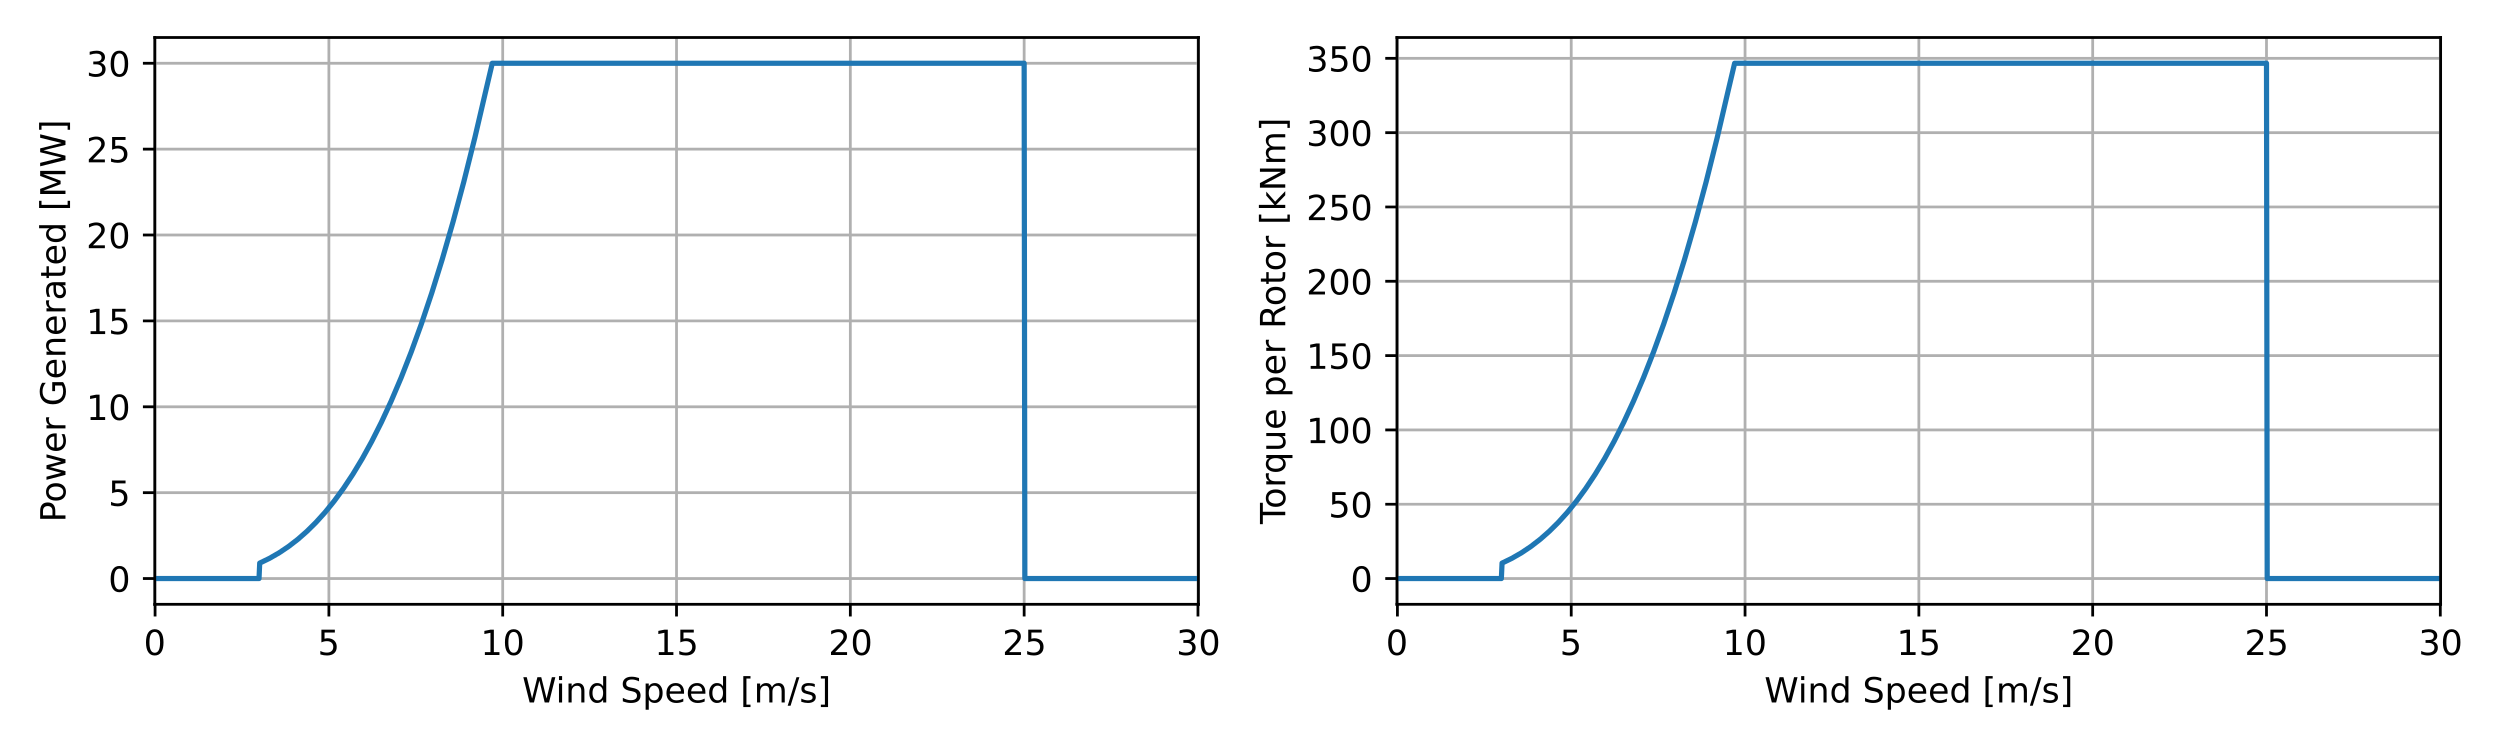
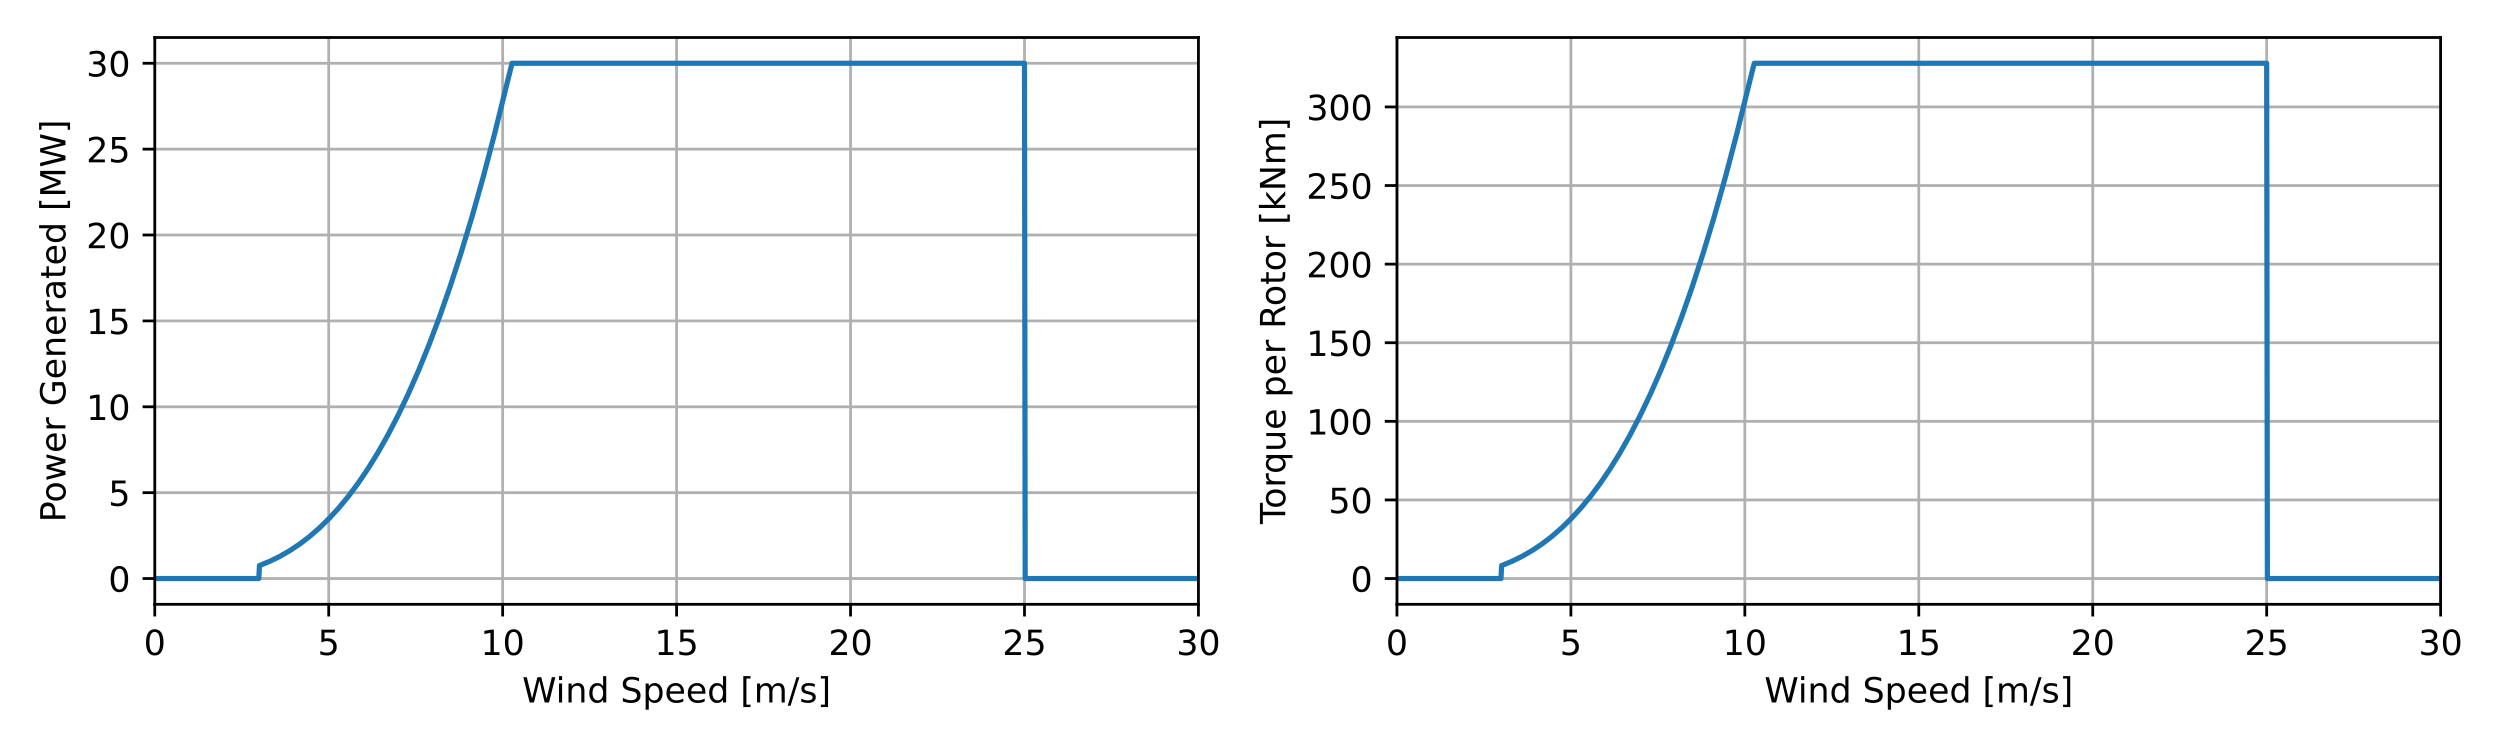
<svg xmlns="http://www.w3.org/2000/svg" xmlns:xlink="http://www.w3.org/1999/xlink" width="720pt" height="216pt" viewBox="0 0 720 216" version="1.1">
  <defs>
    <style type="text/css">*{stroke-linejoin: round; stroke-linecap: butt}</style>
  </defs>
  <g id="figure_1">
    <g id="patch_1">
      <path d="M 0 216  L 720 216  L 720 0  L 0 0  z " style="fill: #ffffff" />
    </g>
    <g id="axes_1">
      <g id="patch_2">
        <path d="M 44.57 174.04  L 345.15 174.04  L 345.15 10.8  L 44.57 10.8  z " style="fill: #ffffff" />
      </g>
      <g id="matplotlib.axis_1">
        <g id="xtick_1">
          <g id="line2d_1">
-             <path d="M 44.66 174.04  L 44.66 10.8  " clip-path="url(#p898983e332)" style="fill: none; stroke: #b0b0b0; stroke-width: 0.8; stroke-linecap: square" />
+             <path d="M 44.57 174.04  L 44.57 10.8  " clip-path="url(#p27ca2a4400)" style="fill: none; stroke: #b0b0b0; stroke-width: 0.8; stroke-linecap: square" />
          </g>
          <g id="line2d_2">
            <defs>
-               <path id="m2b13e6f182" d="M 0 0  L 0 3.5  " style="stroke: #000000; stroke-width: 0.8" />
+               <path id="ma751525161" d="M 0 0  L 0 3.5  " style="stroke: #000000; stroke-width: 0.8" />
            </defs>
            <g>
-               <use xlink:href="#m2b13e6f182" x="44.66" y="174.04" style="stroke: #000000; stroke-width: 0.8" />
+               <use xlink:href="#ma751525161" x="44.57" y="174.04" style="stroke: #000000; stroke-width: 0.8" />
            </g>
          </g>
          <g id="text_1">
            <g transform="translate(41.38875 188.6384) scale(0.1 -0.1)">
              <defs>
                <path id="DejaVuSans-30" d="M 2034 4250  Q 1547 4250 1301 3770  Q 1056 3291 1056 2328  Q 1056 1369 1301 889  Q 1547 409 2034 409  Q 2525 409 2770 889  Q 3016 1369 3016 2328  Q 3016 3291 2770 3770  Q 2525 4250 2034 4250  z M 2034 4750  Q 2819 4750 3233 4129  Q 3647 3509 3647 2328  Q 3647 1150 3233 529  Q 2819 -91 2034 -91  Q 1250 -91 836 529  Q 422 1150 422 2328  Q 422 3509 836 4129  Q 1250 4750 2034 4750  z " transform="scale(0.015625)" />
              </defs>
              <use xlink:href="#DejaVuSans-30" />
            </g>
          </g>
        </g>
        <g id="xtick_2">
          <g id="line2d_3">
-             <path d="M 94.719 174.04  L 94.719 10.8  " clip-path="url(#p898983e332)" style="fill: none; stroke: #b0b0b0; stroke-width: 0.8; stroke-linecap: square" />
+             <path d="M 94.667 174.04  L 94.667 10.8  " clip-path="url(#p27ca2a4400)" style="fill: none; stroke: #b0b0b0; stroke-width: 0.8; stroke-linecap: square" />
          </g>
          <g id="line2d_4">
            <g>
-               <use xlink:href="#m2b13e6f182" x="94.719" y="174.04" style="stroke: #000000; stroke-width: 0.8" />
+               <use xlink:href="#ma751525161" x="94.667" y="174.04" style="stroke: #000000; stroke-width: 0.8" />
            </g>
          </g>
          <g id="text_2">
            <g transform="translate(91.48542 188.6384) scale(0.1 -0.1)">
              <defs>
                <path id="DejaVuSans-35" d="M 691 4666  L 3169 4666  L 3169 4134  L 1269 4134  L 1269 2991  Q 1406 3038 1543 3061  Q 1681 3084 1819 3084  Q 2600 3084 3056 2656  Q 3513 2228 3513 1497  Q 3513 744 3044 326  Q 2575 -91 1722 -91  Q 1428 -91 1123 -41  Q 819 9 494 109  L 494 744  Q 775 591 1075 516  Q 1375 441 1709 441  Q 2250 441 2565 725  Q 2881 1009 2881 1497  Q 2881 1984 2565 2268  Q 2250 2553 1709 2553  Q 1456 2553 1204 2497  Q 953 2441 691 2322  L 691 4666  z " transform="scale(0.015625)" />
              </defs>
              <use xlink:href="#DejaVuSans-35" />
            </g>
          </g>
        </g>
        <g id="xtick_3">
          <g id="line2d_5">
-             <path d="M 144.778 174.04  L 144.778 10.8  " clip-path="url(#p898983e332)" style="fill: none; stroke: #b0b0b0; stroke-width: 0.8; stroke-linecap: square" />
+             <path d="M 144.763 174.04  L 144.763 10.8  " clip-path="url(#p27ca2a4400)" style="fill: none; stroke: #b0b0b0; stroke-width: 0.8; stroke-linecap: square" />
          </g>
          <g id="line2d_6">
            <g>
-               <use xlink:href="#m2b13e6f182" x="144.778" y="174.04" style="stroke: #000000; stroke-width: 0.8" />
+               <use xlink:href="#ma751525161" x="144.763" y="174.04" style="stroke: #000000; stroke-width: 0.8" />
            </g>
          </g>
          <g id="text_3">
            <g transform="translate(138.4008 188.6384) scale(0.1 -0.1)">
              <defs>
                <path id="DejaVuSans-31" d="M 794 531  L 1825 531  L 1825 4091  L 703 3866  L 703 4441  L 1819 4666  L 2450 4666  L 2450 531  L 3481 531  L 3481 0  L 794 0  L 794 531  z " transform="scale(0.015625)" />
              </defs>
              <use xlink:href="#DejaVuSans-31" />
              <use xlink:href="#DejaVuSans-30" x="63.623" />
            </g>
          </g>
        </g>
        <g id="xtick_4">
          <g id="line2d_7">
-             <path d="M 194.838 174.04  L 194.838 10.8  " clip-path="url(#p898983e332)" style="fill: none; stroke: #b0b0b0; stroke-width: 0.8; stroke-linecap: square" />
+             <path d="M 194.86 174.04  L 194.86 10.8  " clip-path="url(#p27ca2a4400)" style="fill: none; stroke: #b0b0b0; stroke-width: 0.8; stroke-linecap: square" />
          </g>
          <g id="line2d_8">
            <g>
-               <use xlink:href="#m2b13e6f182" x="194.838" y="174.04" style="stroke: #000000; stroke-width: 0.8" />
+               <use xlink:href="#ma751525161" x="194.86" y="174.04" style="stroke: #000000; stroke-width: 0.8" />
            </g>
          </g>
          <g id="text_4">
            <g transform="translate(188.4975 188.6384) scale(0.1 -0.1)">
              <use xlink:href="#DejaVuSans-31" />
              <use xlink:href="#DejaVuSans-35" x="63.623" />
            </g>
          </g>
        </g>
        <g id="xtick_5">
          <g id="line2d_9">
-             <path d="M 244.897 174.04  L 244.897 10.8  " clip-path="url(#p898983e332)" style="fill: none; stroke: #b0b0b0; stroke-width: 0.8; stroke-linecap: square" />
+             <path d="M 244.957 174.04  L 244.957 10.8  " clip-path="url(#p27ca2a4400)" style="fill: none; stroke: #b0b0b0; stroke-width: 0.8; stroke-linecap: square" />
          </g>
          <g id="line2d_10">
            <g>
-               <use xlink:href="#m2b13e6f182" x="244.897" y="174.04" style="stroke: #000000; stroke-width: 0.8" />
+               <use xlink:href="#ma751525161" x="244.957" y="174.04" style="stroke: #000000; stroke-width: 0.8" />
            </g>
          </g>
          <g id="text_5">
            <g transform="translate(238.5942 188.6384) scale(0.1 -0.1)">
              <defs>
                <path id="DejaVuSans-32" d="M 1228 531  L 3431 531  L 3431 0  L 469 0  L 469 531  Q 828 903 1448 1529  Q 2069 2156 2228 2338  Q 2531 2678 2651 2914  Q 2772 3150 2772 3378  Q 2772 3750 2511 3984  Q 2250 4219 1831 4219  Q 1534 4219 1204 4116  Q 875 4013 500 3803  L 500 4441  Q 881 4594 1212 4672  Q 1544 4750 1819 4750  Q 2544 4750 2975 4387  Q 3406 4025 3406 3419  Q 3406 3131 3298 2873  Q 3191 2616 2906 2266  Q 2828 2175 2409 1742  Q 1991 1309 1228 531  z " transform="scale(0.015625)" />
              </defs>
              <use xlink:href="#DejaVuSans-32" />
              <use xlink:href="#DejaVuSans-30" x="63.623" />
            </g>
          </g>
        </g>
        <g id="xtick_6">
          <g id="line2d_11">
-             <path d="M 294.956 174.04  L 294.956 10.8  " clip-path="url(#p898983e332)" style="fill: none; stroke: #b0b0b0; stroke-width: 0.8; stroke-linecap: square" />
+             <path d="M 295.053 174.04  L 295.053 10.8  " clip-path="url(#p27ca2a4400)" style="fill: none; stroke: #b0b0b0; stroke-width: 0.8; stroke-linecap: square" />
          </g>
          <g id="line2d_12">
            <g>
-               <use xlink:href="#m2b13e6f182" x="294.956" y="174.04" style="stroke: #000000; stroke-width: 0.8" />
+               <use xlink:href="#ma751525161" x="295.053" y="174.04" style="stroke: #000000; stroke-width: 0.8" />
            </g>
          </g>
          <g id="text_6">
            <g transform="translate(288.6908 188.6384) scale(0.1 -0.1)">
              <use xlink:href="#DejaVuSans-32" />
              <use xlink:href="#DejaVuSans-35" x="63.623" />
            </g>
          </g>
        </g>
        <g id="xtick_7">
          <g id="line2d_13">
-             <path d="M 345.015 174.04  L 345.015 10.8  " clip-path="url(#p898983e332)" style="fill: none; stroke: #b0b0b0; stroke-width: 0.8; stroke-linecap: square" />
+             <path d="M 345.15 174.04  L 345.15 10.8  " clip-path="url(#p27ca2a4400)" style="fill: none; stroke: #b0b0b0; stroke-width: 0.8; stroke-linecap: square" />
          </g>
          <g id="line2d_14">
            <g>
-               <use xlink:href="#m2b13e6f182" x="345.015" y="174.04" style="stroke: #000000; stroke-width: 0.8" />
+               <use xlink:href="#ma751525161" x="345.15" y="174.04" style="stroke: #000000; stroke-width: 0.8" />
            </g>
          </g>
          <g id="text_7">
            <g transform="translate(338.7875 188.6384) scale(0.1 -0.1)">
              <defs>
                <path id="DejaVuSans-33" d="M 2597 2516  Q 3050 2419 3304 2112  Q 3559 1806 3559 1356  Q 3559 666 3084 287  Q 2609 -91 1734 -91  Q 1441 -91 1130 -33  Q 819 25 488 141  L 488 750  Q 750 597 1062 519  Q 1375 441 1716 441  Q 2309 441 2620 675  Q 2931 909 2931 1356  Q 2931 1769 2642 2001  Q 2353 2234 1838 2234  L 1294 2234  L 1294 2753  L 1863 2753  Q 2328 2753 2575 2939  Q 2822 3125 2822 3475  Q 2822 3834 2567 4026  Q 2313 4219 1838 4219  Q 1578 4219 1281 4162  Q 984 4106 628 3988  L 628 4550  Q 988 4650 1302 4700  Q 1616 4750 1894 4750  Q 2613 4750 3031 4423  Q 3450 4097 3450 3541  Q 3450 3153 3228 2886  Q 3006 2619 2597 2516  z " transform="scale(0.015625)" />
              </defs>
              <use xlink:href="#DejaVuSans-33" />
              <use xlink:href="#DejaVuSans-30" x="63.623" />
            </g>
          </g>
        </g>
        <g id="text_8">
          <g transform="translate(150.3819 202.3166) scale(0.1 -0.1)">
            <defs>
              <path id="DejaVuSans-57" d="M 213 4666  L 850 4666  L 1831 722  L 2809 4666  L 3519 4666  L 4500 722  L 5478 4666  L 6119 4666  L 4947 0  L 4153 0  L 3169 4050  L 2175 0  L 1381 0  L 213 4666  z " transform="scale(0.015625)" />
              <path id="DejaVuSans-69" d="M 603 3500  L 1178 3500  L 1178 0  L 603 0  L 603 3500  z M 603 4863  L 1178 4863  L 1178 4134  L 603 4134  L 603 4863  z " transform="scale(0.015625)" />
              <path id="DejaVuSans-6e" d="M 3513 2113  L 3513 0  L 2938 0  L 2938 2094  Q 2938 2591 2744 2837  Q 2550 3084 2163 3084  Q 1697 3084 1428 2787  Q 1159 2491 1159 1978  L 1159 0  L 581 0  L 581 3500  L 1159 3500  L 1159 2956  Q 1366 3272 1645 3428  Q 1925 3584 2291 3584  Q 2894 3584 3203 3211  Q 3513 2838 3513 2113  z " transform="scale(0.015625)" />
              <path id="DejaVuSans-64" d="M 2906 2969  L 2906 4863  L 3481 4863  L 3481 0  L 2906 0  L 2906 525  Q 2725 213 2448 61  Q 2172 -91 1784 -91  Q 1150 -91 751 415  Q 353 922 353 1747  Q 353 2572 751 3078  Q 1150 3584 1784 3584  Q 2172 3584 2448 3432  Q 2725 3281 2906 2969  z M 947 1747  Q 947 1113 1208 752  Q 1469 391 1925 391  Q 2381 391 2643 752  Q 2906 1113 2906 1747  Q 2906 2381 2643 2742  Q 2381 3103 1925 3103  Q 1469 3103 1208 2742  Q 947 2381 947 1747  z " transform="scale(0.015625)" />
              <path id="DejaVuSans-20" transform="scale(0.015625)" />
              <path id="DejaVuSans-53" d="M 3425 4513  L 3425 3897  Q 3066 4069 2747 4153  Q 2428 4238 2131 4238  Q 1616 4238 1336 4038  Q 1056 3838 1056 3469  Q 1056 3159 1242 3001  Q 1428 2844 1947 2747  L 2328 2669  Q 3034 2534 3370 2195  Q 3706 1856 3706 1288  Q 3706 609 3251 259  Q 2797 -91 1919 -91  Q 1588 -91 1214 -16  Q 841 59 441 206  L 441 856  Q 825 641 1194 531  Q 1563 422 1919 422  Q 2459 422 2753 634  Q 3047 847 3047 1241  Q 3047 1584 2836 1778  Q 2625 1972 2144 2069  L 1759 2144  Q 1053 2284 737 2584  Q 422 2884 422 3419  Q 422 4038 858 4394  Q 1294 4750 2059 4750  Q 2388 4750 2728 4690  Q 3069 4631 3425 4513  z " transform="scale(0.015625)" />
              <path id="DejaVuSans-70" d="M 1159 525  L 1159 -1331  L 581 -1331  L 581 3500  L 1159 3500  L 1159 2969  Q 1341 3281 1617 3432  Q 1894 3584 2278 3584  Q 2916 3584 3314 3078  Q 3713 2572 3713 1747  Q 3713 922 3314 415  Q 2916 -91 2278 -91  Q 1894 -91 1617 61  Q 1341 213 1159 525  z M 3116 1747  Q 3116 2381 2855 2742  Q 2594 3103 2138 3103  Q 1681 3103 1420 2742  Q 1159 2381 1159 1747  Q 1159 1113 1420 752  Q 1681 391 2138 391  Q 2594 391 2855 752  Q 3116 1113 3116 1747  z " transform="scale(0.015625)" />
              <path id="DejaVuSans-65" d="M 3597 1894  L 3597 1613  L 953 1613  Q 991 1019 1311 708  Q 1631 397 2203 397  Q 2534 397 2845 478  Q 3156 559 3463 722  L 3463 178  Q 3153 47 2828 -22  Q 2503 -91 2169 -91  Q 1331 -91 842 396  Q 353 884 353 1716  Q 353 2575 817 3079  Q 1281 3584 2069 3584  Q 2775 3584 3186 3129  Q 3597 2675 3597 1894  z M 3022 2063  Q 3016 2534 2758 2815  Q 2500 3097 2075 3097  Q 1594 3097 1305 2825  Q 1016 2553 972 2059  L 3022 2063  z " transform="scale(0.015625)" />
              <path id="DejaVuSans-5b" d="M 550 4863  L 1875 4863  L 1875 4416  L 1125 4416  L 1125 -397  L 1875 -397  L 1875 -844  L 550 -844  L 550 4863  z " transform="scale(0.015625)" />
              <path id="DejaVuSans-6d" d="M 3328 2828  Q 3544 3216 3844 3400  Q 4144 3584 4550 3584  Q 5097 3584 5394 3201  Q 5691 2819 5691 2113  L 5691 0  L 5113 0  L 5113 2094  Q 5113 2597 4934 2840  Q 4756 3084 4391 3084  Q 3944 3084 3684 2787  Q 3425 2491 3425 1978  L 3425 0  L 2847 0  L 2847 2094  Q 2847 2600 2669 2842  Q 2491 3084 2119 3084  Q 1678 3084 1418 2786  Q 1159 2488 1159 1978  L 1159 0  L 581 0  L 581 3500  L 1159 3500  L 1159 2956  Q 1356 3278 1631 3431  Q 1906 3584 2284 3584  Q 2666 3584 2933 3390  Q 3200 3197 3328 2828  z " transform="scale(0.015625)" />
              <path id="DejaVuSans-2f" d="M 1625 4666  L 2156 4666  L 531 -594  L 0 -594  L 1625 4666  z " transform="scale(0.015625)" />
              <path id="DejaVuSans-73" d="M 2834 3397  L 2834 2853  Q 2591 2978 2328 3040  Q 2066 3103 1784 3103  Q 1356 3103 1142 2972  Q 928 2841 928 2578  Q 928 2378 1081 2264  Q 1234 2150 1697 2047  L 1894 2003  Q 2506 1872 2764 1633  Q 3022 1394 3022 966  Q 3022 478 2636 193  Q 2250 -91 1575 -91  Q 1294 -91 989 -36  Q 684 19 347 128  L 347 722  Q 666 556 975 473  Q 1284 391 1588 391  Q 1994 391 2212 530  Q 2431 669 2431 922  Q 2431 1156 2273 1281  Q 2116 1406 1581 1522  L 1381 1569  Q 847 1681 609 1914  Q 372 2147 372 2553  Q 372 3047 722 3315  Q 1072 3584 1716 3584  Q 2034 3584 2315 3537  Q 2597 3491 2834 3397  z " transform="scale(0.015625)" />
              <path id="DejaVuSans-5d" d="M 1947 4863  L 1947 -844  L 622 -844  L 622 -397  L 1369 -397  L 1369 4416  L 622 4416  L 622 4863  L 1947 4863  z " transform="scale(0.015625)" />
            </defs>
            <use xlink:href="#DejaVuSans-57" />
            <use xlink:href="#DejaVuSans-69" x="96.627" />
            <use xlink:href="#DejaVuSans-6e" x="124.41" />
            <use xlink:href="#DejaVuSans-64" x="187.789" />
            <use xlink:href="#DejaVuSans-20" x="251.266" />
            <use xlink:href="#DejaVuSans-53" x="283.053" />
            <use xlink:href="#DejaVuSans-70" x="346.529" />
            <use xlink:href="#DejaVuSans-65" x="410.006" />
            <use xlink:href="#DejaVuSans-65" x="471.529" />
            <use xlink:href="#DejaVuSans-64" x="533.053" />
            <use xlink:href="#DejaVuSans-20" x="596.529" />
            <use xlink:href="#DejaVuSans-5b" x="628.316" />
            <use xlink:href="#DejaVuSans-6d" x="667.33" />
            <use xlink:href="#DejaVuSans-2f" x="764.742" />
            <use xlink:href="#DejaVuSans-73" x="798.434" />
            <use xlink:href="#DejaVuSans-5d" x="850.533" />
          </g>
        </g>
      </g>
      <g id="matplotlib.axis_2">
        <g id="ytick_1">
          <g id="line2d_15">
-             <path d="M 44.66 166.62  L 345.015 166.62  " clip-path="url(#p898983e332)" style="fill: none; stroke: #b0b0b0; stroke-width: 0.8; stroke-linecap: square" />
+             <path d="M 44.57 166.62  L 345.15 166.62  " clip-path="url(#p27ca2a4400)" style="fill: none; stroke: #b0b0b0; stroke-width: 0.8; stroke-linecap: square" />
          </g>
          <g id="line2d_16">
            <defs>
-               <path id="m42c49f1bd2" d="M 0 0  L -3.5 0  " style="stroke: #000000; stroke-width: 0.8" />
+               <path id="m83d3282c37" d="M 0 0  L -3.5 0  " style="stroke: #000000; stroke-width: 0.8" />
            </defs>
            <g>
-               <use xlink:href="#m42c49f1bd2" x="44.66" y="166.62" style="stroke: #000000; stroke-width: 0.8" />
+               <use xlink:href="#m83d3282c37" x="44.57" y="166.62" style="stroke: #000000; stroke-width: 0.8" />
            </g>
          </g>
          <g id="text_9">
            <g transform="translate(31.2075 170.4192) scale(0.1 -0.1)">
              <use xlink:href="#DejaVuSans-30" />
            </g>
          </g>
        </g>
        <g id="ytick_2">
          <g id="line2d_17">
-             <path d="M 44.66 141.887  L 345.015 141.887  " clip-path="url(#p898983e332)" style="fill: none; stroke: #b0b0b0; stroke-width: 0.8; stroke-linecap: square" />
+             <path d="M 44.57 141.887  L 345.15 141.887  " clip-path="url(#p27ca2a4400)" style="fill: none; stroke: #b0b0b0; stroke-width: 0.8; stroke-linecap: square" />
          </g>
          <g id="line2d_18">
            <g>
-               <use xlink:href="#m42c49f1bd2" x="44.66" y="141.887" style="stroke: #000000; stroke-width: 0.8" />
+               <use xlink:href="#m83d3282c37" x="44.57" y="141.887" style="stroke: #000000; stroke-width: 0.8" />
            </g>
          </g>
          <g id="text_10">
            <g transform="translate(31.2075 145.6859) scale(0.1 -0.1)">
              <use xlink:href="#DejaVuSans-35" />
            </g>
          </g>
        </g>
        <g id="ytick_3">
          <g id="line2d_19">
-             <path d="M 44.66 117.153  L 345.015 117.153  " clip-path="url(#p898983e332)" style="fill: none; stroke: #b0b0b0; stroke-width: 0.8; stroke-linecap: square" />
+             <path d="M 44.57 117.153  L 345.15 117.153  " clip-path="url(#p27ca2a4400)" style="fill: none; stroke: #b0b0b0; stroke-width: 0.8; stroke-linecap: square" />
          </g>
          <g id="line2d_20">
            <g>
-               <use xlink:href="#m42c49f1bd2" x="44.66" y="117.153" style="stroke: #000000; stroke-width: 0.8" />
+               <use xlink:href="#m83d3282c37" x="44.57" y="117.153" style="stroke: #000000; stroke-width: 0.8" />
            </g>
          </g>
          <g id="text_11">
            <g transform="translate(24.845 120.9526) scale(0.1 -0.1)">
              <use xlink:href="#DejaVuSans-31" />
              <use xlink:href="#DejaVuSans-30" x="63.623" />
            </g>
          </g>
        </g>
        <g id="ytick_4">
          <g id="line2d_21">
-             <path d="M 44.66 92.42  L 345.015 92.42  " clip-path="url(#p898983e332)" style="fill: none; stroke: #b0b0b0; stroke-width: 0.8; stroke-linecap: square" />
+             <path d="M 44.57 92.42  L 345.15 92.42  " clip-path="url(#p27ca2a4400)" style="fill: none; stroke: #b0b0b0; stroke-width: 0.8; stroke-linecap: square" />
          </g>
          <g id="line2d_22">
            <g>
-               <use xlink:href="#m42c49f1bd2" x="44.66" y="92.42" style="stroke: #000000; stroke-width: 0.8" />
+               <use xlink:href="#m83d3282c37" x="44.57" y="92.42" style="stroke: #000000; stroke-width: 0.8" />
            </g>
          </g>
          <g id="text_12">
            <g transform="translate(24.845 96.21922) scale(0.1 -0.1)">
              <use xlink:href="#DejaVuSans-31" />
              <use xlink:href="#DejaVuSans-35" x="63.623" />
            </g>
          </g>
        </g>
        <g id="ytick_5">
          <g id="line2d_23">
-             <path d="M 44.66 67.687  L 345.015 67.687  " clip-path="url(#p898983e332)" style="fill: none; stroke: #b0b0b0; stroke-width: 0.8; stroke-linecap: square" />
+             <path d="M 44.57 67.687  L 345.15 67.687  " clip-path="url(#p27ca2a4400)" style="fill: none; stroke: #b0b0b0; stroke-width: 0.8; stroke-linecap: square" />
          </g>
          <g id="line2d_24">
            <g>
-               <use xlink:href="#m42c49f1bd2" x="44.66" y="67.687" style="stroke: #000000; stroke-width: 0.8" />
+               <use xlink:href="#m83d3282c37" x="44.57" y="67.687" style="stroke: #000000; stroke-width: 0.8" />
            </g>
          </g>
          <g id="text_13">
            <g transform="translate(24.845 71.48588) scale(0.1 -0.1)">
              <use xlink:href="#DejaVuSans-32" />
              <use xlink:href="#DejaVuSans-30" x="63.623" />
            </g>
          </g>
        </g>
        <g id="ytick_6">
          <g id="line2d_25">
-             <path d="M 44.66 42.953  L 345.015 42.953  " clip-path="url(#p898983e332)" style="fill: none; stroke: #b0b0b0; stroke-width: 0.8; stroke-linecap: square" />
+             <path d="M 44.57 42.953  L 345.15 42.953  " clip-path="url(#p27ca2a4400)" style="fill: none; stroke: #b0b0b0; stroke-width: 0.8; stroke-linecap: square" />
          </g>
          <g id="line2d_26">
            <g>
-               <use xlink:href="#m42c49f1bd2" x="44.66" y="42.953" style="stroke: #000000; stroke-width: 0.8" />
+               <use xlink:href="#m83d3282c37" x="44.57" y="42.953" style="stroke: #000000; stroke-width: 0.8" />
            </g>
          </g>
          <g id="text_14">
            <g transform="translate(24.845 46.75255) scale(0.1 -0.1)">
              <use xlink:href="#DejaVuSans-32" />
              <use xlink:href="#DejaVuSans-35" x="63.623" />
            </g>
          </g>
        </g>
        <g id="ytick_7">
          <g id="line2d_27">
-             <path d="M 44.66 18.22  L 345.015 18.22  " clip-path="url(#p898983e332)" style="fill: none; stroke: #b0b0b0; stroke-width: 0.8; stroke-linecap: square" />
+             <path d="M 44.57 18.22  L 345.15 18.22  " clip-path="url(#p27ca2a4400)" style="fill: none; stroke: #b0b0b0; stroke-width: 0.8; stroke-linecap: square" />
          </g>
          <g id="line2d_28">
            <g>
-               <use xlink:href="#m42c49f1bd2" x="44.66" y="18.22" style="stroke: #000000; stroke-width: 0.8" />
+               <use xlink:href="#m83d3282c37" x="44.57" y="18.22" style="stroke: #000000; stroke-width: 0.8" />
            </g>
          </g>
          <g id="text_15">
            <g transform="translate(24.845 22.01922) scale(0.1 -0.1)">
              <use xlink:href="#DejaVuSans-33" />
              <use xlink:href="#DejaVuSans-30" x="63.623" />
            </g>
          </g>
        </g>
        <g id="text_16">
          <g transform="translate(18.85531 150.3981) rotate(-90) scale(0.1 -0.1)">
            <defs>
              <path id="DejaVuSans-50" d="M 1259 4147  L 1259 2394  L 2053 2394  Q 2494 2394 2734 2622  Q 2975 2850 2975 3272  Q 2975 3691 2734 3919  Q 2494 4147 2053 4147  L 1259 4147  z M 628 4666  L 2053 4666  Q 2838 4666 3239 4311  Q 3641 3956 3641 3272  Q 3641 2581 3239 2228  Q 2838 1875 2053 1875  L 1259 1875  L 1259 0  L 628 0  L 628 4666  z " transform="scale(0.015625)" />
              <path id="DejaVuSans-6f" d="M 1959 3097  Q 1497 3097 1228 2736  Q 959 2375 959 1747  Q 959 1119 1226 758  Q 1494 397 1959 397  Q 2419 397 2687 759  Q 2956 1122 2956 1747  Q 2956 2369 2687 2733  Q 2419 3097 1959 3097  z M 1959 3584  Q 2709 3584 3137 3096  Q 3566 2609 3566 1747  Q 3566 888 3137 398  Q 2709 -91 1959 -91  Q 1206 -91 779 398  Q 353 888 353 1747  Q 353 2609 779 3096  Q 1206 3584 1959 3584  z " transform="scale(0.015625)" />
              <path id="DejaVuSans-77" d="M 269 3500  L 844 3500  L 1563 769  L 2278 3500  L 2956 3500  L 3675 769  L 4391 3500  L 4966 3500  L 4050 0  L 3372 0  L 2619 2869  L 1863 0  L 1184 0  L 269 3500  z " transform="scale(0.015625)" />
              <path id="DejaVuSans-72" d="M 2631 2963  Q 2534 3019 2420 3045  Q 2306 3072 2169 3072  Q 1681 3072 1420 2755  Q 1159 2438 1159 1844  L 1159 0  L 581 0  L 581 3500  L 1159 3500  L 1159 2956  Q 1341 3275 1631 3429  Q 1922 3584 2338 3584  Q 2397 3584 2469 3576  Q 2541 3569 2628 3553  L 2631 2963  z " transform="scale(0.015625)" />
              <path id="DejaVuSans-47" d="M 3809 666  L 3809 1919  L 2778 1919  L 2778 2438  L 4434 2438  L 4434 434  Q 4069 175 3628 42  Q 3188 -91 2688 -91  Q 1594 -91 976 548  Q 359 1188 359 2328  Q 359 3472 976 4111  Q 1594 4750 2688 4750  Q 3144 4750 3555 4637  Q 3966 4525 4313 4306  L 4313 3634  Q 3963 3931 3569 4081  Q 3175 4231 2741 4231  Q 1884 4231 1454 3753  Q 1025 3275 1025 2328  Q 1025 1384 1454 906  Q 1884 428 2741 428  Q 3075 428 3337 486  Q 3600 544 3809 666  z " transform="scale(0.015625)" />
              <path id="DejaVuSans-61" d="M 2194 1759  Q 1497 1759 1228 1600  Q 959 1441 959 1056  Q 959 750 1161 570  Q 1363 391 1709 391  Q 2188 391 2477 730  Q 2766 1069 2766 1631  L 2766 1759  L 2194 1759  z M 3341 1997  L 3341 0  L 2766 0  L 2766 531  Q 2569 213 2275 61  Q 1981 -91 1556 -91  Q 1019 -91 701 211  Q 384 513 384 1019  Q 384 1609 779 1909  Q 1175 2209 1959 2209  L 2766 2209  L 2766 2266  Q 2766 2663 2505 2880  Q 2244 3097 1772 3097  Q 1472 3097 1187 3025  Q 903 2953 641 2809  L 641 3341  Q 956 3463 1253 3523  Q 1550 3584 1831 3584  Q 2591 3584 2966 3190  Q 3341 2797 3341 1997  z " transform="scale(0.015625)" />
              <path id="DejaVuSans-74" d="M 1172 4494  L 1172 3500  L 2356 3500  L 2356 3053  L 1172 3053  L 1172 1153  Q 1172 725 1289 603  Q 1406 481 1766 481  L 2356 481  L 2356 0  L 1766 0  Q 1100 0 847 248  Q 594 497 594 1153  L 594 3053  L 172 3053  L 172 3500  L 594 3500  L 594 4494  L 1172 4494  z " transform="scale(0.015625)" />
              <path id="DejaVuSans-4d" d="M 628 4666  L 1569 4666  L 2759 1491  L 3956 4666  L 4897 4666  L 4897 0  L 4281 0  L 4281 4097  L 3078 897  L 2444 897  L 1241 4097  L 1241 0  L 628 0  L 628 4666  z " transform="scale(0.015625)" />
            </defs>
            <use xlink:href="#DejaVuSans-50" />
            <use xlink:href="#DejaVuSans-6f" x="56.678" />
            <use xlink:href="#DejaVuSans-77" x="117.859" />
            <use xlink:href="#DejaVuSans-65" x="199.646" />
            <use xlink:href="#DejaVuSans-72" x="261.17" />
            <use xlink:href="#DejaVuSans-20" x="302.283" />
            <use xlink:href="#DejaVuSans-47" x="334.07" />
            <use xlink:href="#DejaVuSans-65" x="411.561" />
            <use xlink:href="#DejaVuSans-6e" x="473.084" />
            <use xlink:href="#DejaVuSans-65" x="536.463" />
            <use xlink:href="#DejaVuSans-72" x="597.986" />
            <use xlink:href="#DejaVuSans-61" x="639.1" />
            <use xlink:href="#DejaVuSans-74" x="700.379" />
            <use xlink:href="#DejaVuSans-65" x="739.588" />
            <use xlink:href="#DejaVuSans-64" x="801.111" />
            <use xlink:href="#DejaVuSans-20" x="864.588" />
            <use xlink:href="#DejaVuSans-5b" x="896.375" />
            <use xlink:href="#DejaVuSans-4d" x="935.389" />
            <use xlink:href="#DejaVuSans-57" x="1021.668" />
            <use xlink:href="#DejaVuSans-5d" x="1120.545" />
          </g>
        </g>
      </g>
      <g id="line2d_29">
-         <path d="M 44.66 166.62  L 74.595 166.62  L 74.796 162.172  L 77.599 160.811  L 80.402 159.198  L 83.105 157.384  L 85.809 155.295  L 88.412 153.007  L 91.015 150.43  L 93.618 147.547  L 96.221 144.34  L 98.924 140.648  L 101.627 136.57  L 104.331 132.087  L 107.034 127.177  L 109.837 121.617  L 112.64 115.557  L 115.544 108.73  L 118.447 101.321  L 121.351 93.306  L 124.354 84.35  L 127.358 74.693  L 130.461 63.95  L 133.565 52.401  L 136.769 39.602  L 139.973 25.882  L 141.775 18.22  L 294.956 18.22  L 295.156 166.62  L 344.915 166.62  L 344.915 166.62  " clip-path="url(#p898983e332)" style="fill: none; stroke: #1f77b4; stroke-width: 1.5; stroke-linecap: square" />
+         <path d="M 44.57 166.62  L 74.528 166.62  L 74.728 162.873  L 77.734 161.637  L 80.64 160.209  L 83.545 158.532  L 86.351 156.657  L 89.156 154.512  L 91.961 152.08  L 94.767 149.342  L 97.572 146.28  L 100.378 142.876  L 103.183 139.112  L 105.989 134.97  L 108.794 130.432  L 111.7 125.295  L 114.605 119.693  L 117.511 113.607  L 120.517 106.779  L 123.522 99.389  L 126.528 91.414  L 129.634 82.536  L 132.74 72.985  L 135.946 62.394  L 139.153 51.033  L 142.459 38.483  L 145.765 25.055  L 147.469 18.22  L 295.053 18.22  L 295.254 166.62  L 345.05 166.62  L 345.05 166.62  " clip-path="url(#p27ca2a4400)" style="fill: none; stroke: #1f77b4; stroke-width: 1.5; stroke-linecap: square" />
      </g>
      <g id="patch_3">
        <path d="M 44.57 174.04  L 44.57 10.8  " style="fill: none; stroke: #000000; stroke-width: 0.8; stroke-linejoin: miter; stroke-linecap: square" />
      </g>
      <g id="patch_4">
        <path d="M 345.15 174.04  L 345.15 10.8  " style="fill: none; stroke: #000000; stroke-width: 0.8; stroke-linejoin: miter; stroke-linecap: square" />
      </g>
      <g id="patch_5">
        <path d="M 44.57 174.04  L 345.15 174.04  " style="fill: none; stroke: #000000; stroke-width: 0.8; stroke-linejoin: miter; stroke-linecap: square" />
      </g>
      <g id="patch_6">
        <path d="M 44.57 10.8  L 345.15 10.8  " style="fill: none; stroke: #000000; stroke-width: 0.8; stroke-linejoin: miter; stroke-linecap: square" />
      </g>
    </g>
    <g id="axes_2">
      <g id="patch_7">
        <path d="M 402.32 174.04  L 702.9 174.04  L 702.9 10.8  L 402.32 10.8  z " style="fill: #ffffff" />
      </g>
      <g id="matplotlib.axis_3">
        <g id="xtick_8">
          <g id="line2d_30">
-             <path d="M 402.455 174.04  L 402.455 10.8  " clip-path="url(#p8a95d7eecc)" style="fill: none; stroke: #b0b0b0; stroke-width: 0.8; stroke-linecap: square" />
+             <path d="M 402.32 174.04  L 402.32 10.8  " clip-path="url(#pd76dd1e8ad)" style="fill: none; stroke: #b0b0b0; stroke-width: 0.8; stroke-linecap: square" />
          </g>
          <g id="line2d_31">
            <g>
-               <use xlink:href="#m2b13e6f182" x="402.455" y="174.04" style="stroke: #000000; stroke-width: 0.8" />
+               <use xlink:href="#ma751525161" x="402.32" y="174.04" style="stroke: #000000; stroke-width: 0.8" />
            </g>
          </g>
          <g id="text_17">
            <g transform="translate(399.1388 188.6384) scale(0.1 -0.1)">
              <use xlink:href="#DejaVuSans-30" />
            </g>
          </g>
        </g>
        <g id="xtick_9">
          <g id="line2d_32">
-             <path d="M 452.514 174.04  L 452.514 10.8  " clip-path="url(#p8a95d7eecc)" style="fill: none; stroke: #b0b0b0; stroke-width: 0.8; stroke-linecap: square" />
+             <path d="M 452.417 174.04  L 452.417 10.8  " clip-path="url(#pd76dd1e8ad)" style="fill: none; stroke: #b0b0b0; stroke-width: 0.8; stroke-linecap: square" />
          </g>
          <g id="line2d_33">
            <g>
-               <use xlink:href="#m2b13e6f182" x="452.514" y="174.04" style="stroke: #000000; stroke-width: 0.8" />
+               <use xlink:href="#ma751525161" x="452.417" y="174.04" style="stroke: #000000; stroke-width: 0.8" />
            </g>
          </g>
          <g id="text_18">
            <g transform="translate(449.2354 188.6384) scale(0.1 -0.1)">
              <use xlink:href="#DejaVuSans-35" />
            </g>
          </g>
        </g>
        <g id="xtick_10">
          <g id="line2d_34">
-             <path d="M 502.573 174.04  L 502.573 10.8  " clip-path="url(#p8a95d7eecc)" style="fill: none; stroke: #b0b0b0; stroke-width: 0.8; stroke-linecap: square" />
+             <path d="M 502.513 174.04  L 502.513 10.8  " clip-path="url(#pd76dd1e8ad)" style="fill: none; stroke: #b0b0b0; stroke-width: 0.8; stroke-linecap: square" />
          </g>
          <g id="line2d_35">
            <g>
-               <use xlink:href="#m2b13e6f182" x="502.573" y="174.04" style="stroke: #000000; stroke-width: 0.8" />
+               <use xlink:href="#ma751525161" x="502.513" y="174.04" style="stroke: #000000; stroke-width: 0.8" />
            </g>
          </g>
          <g id="text_19">
            <g transform="translate(496.1508 188.6384) scale(0.1 -0.1)">
              <use xlink:href="#DejaVuSans-31" />
              <use xlink:href="#DejaVuSans-30" x="63.623" />
            </g>
          </g>
        </g>
        <g id="xtick_11">
          <g id="line2d_36">
-             <path d="M 552.633 174.04  L 552.633 10.8  " clip-path="url(#p8a95d7eecc)" style="fill: none; stroke: #b0b0b0; stroke-width: 0.8; stroke-linecap: square" />
+             <path d="M 552.61 174.04  L 552.61 10.8  " clip-path="url(#pd76dd1e8ad)" style="fill: none; stroke: #b0b0b0; stroke-width: 0.8; stroke-linecap: square" />
          </g>
          <g id="line2d_37">
            <g>
-               <use xlink:href="#m2b13e6f182" x="552.633" y="174.04" style="stroke: #000000; stroke-width: 0.8" />
+               <use xlink:href="#ma751525161" x="552.61" y="174.04" style="stroke: #000000; stroke-width: 0.8" />
            </g>
          </g>
          <g id="text_20">
            <g transform="translate(546.2475 188.6384) scale(0.1 -0.1)">
              <use xlink:href="#DejaVuSans-31" />
              <use xlink:href="#DejaVuSans-35" x="63.623" />
            </g>
          </g>
        </g>
        <g id="xtick_12">
          <g id="line2d_38">
-             <path d="M 602.692 174.04  L 602.692 10.8  " clip-path="url(#p8a95d7eecc)" style="fill: none; stroke: #b0b0b0; stroke-width: 0.8; stroke-linecap: square" />
+             <path d="M 602.707 174.04  L 602.707 10.8  " clip-path="url(#pd76dd1e8ad)" style="fill: none; stroke: #b0b0b0; stroke-width: 0.8; stroke-linecap: square" />
          </g>
          <g id="line2d_39">
            <g>
-               <use xlink:href="#m2b13e6f182" x="602.692" y="174.04" style="stroke: #000000; stroke-width: 0.8" />
+               <use xlink:href="#ma751525161" x="602.707" y="174.04" style="stroke: #000000; stroke-width: 0.8" />
            </g>
          </g>
          <g id="text_21">
            <g transform="translate(596.3442 188.6384) scale(0.1 -0.1)">
              <use xlink:href="#DejaVuSans-32" />
              <use xlink:href="#DejaVuSans-30" x="63.623" />
            </g>
          </g>
        </g>
        <g id="xtick_13">
          <g id="line2d_40">
-             <path d="M 652.751 174.04  L 652.751 10.8  " clip-path="url(#p8a95d7eecc)" style="fill: none; stroke: #b0b0b0; stroke-width: 0.8; stroke-linecap: square" />
+             <path d="M 652.803 174.04  L 652.803 10.8  " clip-path="url(#pd76dd1e8ad)" style="fill: none; stroke: #b0b0b0; stroke-width: 0.8; stroke-linecap: square" />
          </g>
          <g id="line2d_41">
            <g>
-               <use xlink:href="#m2b13e6f182" x="652.751" y="174.04" style="stroke: #000000; stroke-width: 0.8" />
+               <use xlink:href="#ma751525161" x="652.803" y="174.04" style="stroke: #000000; stroke-width: 0.8" />
            </g>
          </g>
          <g id="text_22">
            <g transform="translate(646.4408 188.6384) scale(0.1 -0.1)">
              <use xlink:href="#DejaVuSans-32" />
              <use xlink:href="#DejaVuSans-35" x="63.623" />
            </g>
          </g>
        </g>
        <g id="xtick_14">
          <g id="line2d_42">
-             <path d="M 702.81 174.04  L 702.81 10.8  " clip-path="url(#p8a95d7eecc)" style="fill: none; stroke: #b0b0b0; stroke-width: 0.8; stroke-linecap: square" />
+             <path d="M 702.9 174.04  L 702.9 10.8  " clip-path="url(#pd76dd1e8ad)" style="fill: none; stroke: #b0b0b0; stroke-width: 0.8; stroke-linecap: square" />
          </g>
          <g id="line2d_43">
            <g>
-               <use xlink:href="#m2b13e6f182" x="702.81" y="174.04" style="stroke: #000000; stroke-width: 0.8" />
+               <use xlink:href="#ma751525161" x="702.9" y="174.04" style="stroke: #000000; stroke-width: 0.8" />
            </g>
          </g>
          <g id="text_23">
            <g transform="translate(696.5375 188.6384) scale(0.1 -0.1)">
              <use xlink:href="#DejaVuSans-33" />
              <use xlink:href="#DejaVuSans-30" x="63.623" />
            </g>
          </g>
        </g>
        <g id="text_24">
          <g transform="translate(508.1319 202.3166) scale(0.1 -0.1)">
            <use xlink:href="#DejaVuSans-57" />
            <use xlink:href="#DejaVuSans-69" x="96.627" />
            <use xlink:href="#DejaVuSans-6e" x="124.41" />
            <use xlink:href="#DejaVuSans-64" x="187.789" />
            <use xlink:href="#DejaVuSans-20" x="251.266" />
            <use xlink:href="#DejaVuSans-53" x="283.053" />
            <use xlink:href="#DejaVuSans-70" x="346.529" />
            <use xlink:href="#DejaVuSans-65" x="410.006" />
            <use xlink:href="#DejaVuSans-65" x="471.529" />
            <use xlink:href="#DejaVuSans-64" x="533.053" />
            <use xlink:href="#DejaVuSans-20" x="596.529" />
            <use xlink:href="#DejaVuSans-5b" x="628.316" />
            <use xlink:href="#DejaVuSans-6d" x="667.33" />
            <use xlink:href="#DejaVuSans-2f" x="764.742" />
            <use xlink:href="#DejaVuSans-73" x="798.434" />
            <use xlink:href="#DejaVuSans-5d" x="850.533" />
          </g>
        </g>
      </g>
      <g id="matplotlib.axis_4">
        <g id="ytick_8">
          <g id="line2d_44">
-             <path d="M 402.455 166.62  L 702.81 166.62  " clip-path="url(#p8a95d7eecc)" style="fill: none; stroke: #b0b0b0; stroke-width: 0.8; stroke-linecap: square" />
+             <path d="M 402.32 166.62  L 702.9 166.62  " clip-path="url(#pd76dd1e8ad)" style="fill: none; stroke: #b0b0b0; stroke-width: 0.8; stroke-linecap: square" />
          </g>
          <g id="line2d_45">
            <g>
-               <use xlink:href="#m42c49f1bd2" x="402.455" y="166.62" style="stroke: #000000; stroke-width: 0.8" />
+               <use xlink:href="#m83d3282c37" x="402.32" y="166.62" style="stroke: #000000; stroke-width: 0.8" />
            </g>
          </g>
          <g id="text_25">
            <g transform="translate(388.9575 170.4192) scale(0.1 -0.1)">
              <use xlink:href="#DejaVuSans-30" />
            </g>
          </g>
        </g>
        <g id="ytick_9">
          <g id="line2d_46">
-             <path d="M 402.455 145.217  L 702.81 145.217  " clip-path="url(#p8a95d7eecc)" style="fill: none; stroke: #b0b0b0; stroke-width: 0.8; stroke-linecap: square" />
+             <path d="M 402.32 143.982  L 702.9 143.982  " clip-path="url(#pd76dd1e8ad)" style="fill: none; stroke: #b0b0b0; stroke-width: 0.8; stroke-linecap: square" />
          </g>
          <g id="line2d_47">
            <g>
-               <use xlink:href="#m42c49f1bd2" x="402.455" y="145.217" style="stroke: #000000; stroke-width: 0.8" />
+               <use xlink:href="#m83d3282c37" x="402.32" y="143.982" style="stroke: #000000; stroke-width: 0.8" />
            </g>
          </g>
          <g id="text_26">
-             <g transform="translate(382.595 149.0166) scale(0.1 -0.1)">
+             <g transform="translate(382.595 147.781) scale(0.1 -0.1)">
              <use xlink:href="#DejaVuSans-35" />
              <use xlink:href="#DejaVuSans-30" x="63.623" />
            </g>
          </g>
        </g>
        <g id="ytick_10">
          <g id="line2d_48">
-             <path d="M 402.455 123.815  L 702.81 123.815  " clip-path="url(#p8a95d7eecc)" style="fill: none; stroke: #b0b0b0; stroke-width: 0.8; stroke-linecap: square" />
+             <path d="M 402.32 121.344  L 702.9 121.344  " clip-path="url(#pd76dd1e8ad)" style="fill: none; stroke: #b0b0b0; stroke-width: 0.8; stroke-linecap: square" />
          </g>
          <g id="line2d_49">
            <g>
-               <use xlink:href="#m42c49f1bd2" x="402.455" y="123.815" style="stroke: #000000; stroke-width: 0.8" />
+               <use xlink:href="#m83d3282c37" x="402.32" y="121.344" style="stroke: #000000; stroke-width: 0.8" />
            </g>
          </g>
          <g id="text_27">
-             <g transform="translate(376.2325 127.614) scale(0.1 -0.1)">
+             <g transform="translate(376.2325 125.1428) scale(0.1 -0.1)">
              <use xlink:href="#DejaVuSans-31" />
              <use xlink:href="#DejaVuSans-30" x="63.623" />
              <use xlink:href="#DejaVuSans-30" x="127.246" />
            </g>
          </g>
        </g>
        <g id="ytick_11">
          <g id="line2d_50">
-             <path d="M 402.455 102.412  L 702.81 102.412  " clip-path="url(#p8a95d7eecc)" style="fill: none; stroke: #b0b0b0; stroke-width: 0.8; stroke-linecap: square" />
+             <path d="M 402.32 98.705  L 702.9 98.705  " clip-path="url(#pd76dd1e8ad)" style="fill: none; stroke: #b0b0b0; stroke-width: 0.8; stroke-linecap: square" />
          </g>
          <g id="line2d_51">
            <g>
-               <use xlink:href="#m42c49f1bd2" x="402.455" y="102.412" style="stroke: #000000; stroke-width: 0.8" />
+               <use xlink:href="#m83d3282c37" x="402.32" y="98.705" style="stroke: #000000; stroke-width: 0.8" />
            </g>
          </g>
          <g id="text_28">
-             <g transform="translate(376.2325 106.2114) scale(0.1 -0.1)">
+             <g transform="translate(376.2325 102.5046) scale(0.1 -0.1)">
              <use xlink:href="#DejaVuSans-31" />
              <use xlink:href="#DejaVuSans-35" x="63.623" />
              <use xlink:href="#DejaVuSans-30" x="127.246" />
            </g>
          </g>
        </g>
        <g id="ytick_12">
          <g id="line2d_52">
-             <path d="M 402.455 81.01  L 702.81 81.01  " clip-path="url(#p8a95d7eecc)" style="fill: none; stroke: #b0b0b0; stroke-width: 0.8; stroke-linecap: square" />
+             <path d="M 402.32 76.067  L 702.9 76.067  " clip-path="url(#pd76dd1e8ad)" style="fill: none; stroke: #b0b0b0; stroke-width: 0.8; stroke-linecap: square" />
          </g>
          <g id="line2d_53">
            <g>
-               <use xlink:href="#m42c49f1bd2" x="402.455" y="81.01" style="stroke: #000000; stroke-width: 0.8" />
+               <use xlink:href="#m83d3282c37" x="402.32" y="76.067" style="stroke: #000000; stroke-width: 0.8" />
            </g>
          </g>
          <g id="text_29">
-             <g transform="translate(376.2325 84.80885) scale(0.1 -0.1)">
+             <g transform="translate(376.2325 79.8664) scale(0.1 -0.1)">
              <use xlink:href="#DejaVuSans-32" />
              <use xlink:href="#DejaVuSans-30" x="63.623" />
              <use xlink:href="#DejaVuSans-30" x="127.246" />
            </g>
          </g>
        </g>
        <g id="ytick_13">
          <g id="line2d_54">
-             <path d="M 402.455 59.607  L 702.81 59.607  " clip-path="url(#p8a95d7eecc)" style="fill: none; stroke: #b0b0b0; stroke-width: 0.8; stroke-linecap: square" />
+             <path d="M 402.32 53.429  L 702.9 53.429  " clip-path="url(#pd76dd1e8ad)" style="fill: none; stroke: #b0b0b0; stroke-width: 0.8; stroke-linecap: square" />
          </g>
          <g id="line2d_55">
            <g>
-               <use xlink:href="#m42c49f1bd2" x="402.455" y="59.607" style="stroke: #000000; stroke-width: 0.8" />
+               <use xlink:href="#m83d3282c37" x="402.32" y="53.429" style="stroke: #000000; stroke-width: 0.8" />
            </g>
          </g>
          <g id="text_30">
-             <g transform="translate(376.2325 63.40626) scale(0.1 -0.1)">
+             <g transform="translate(376.2325 57.22819) scale(0.1 -0.1)">
              <use xlink:href="#DejaVuSans-32" />
              <use xlink:href="#DejaVuSans-35" x="63.623" />
              <use xlink:href="#DejaVuSans-30" x="127.246" />
            </g>
          </g>
        </g>
        <g id="ytick_14">
          <g id="line2d_56">
-             <path d="M 402.455 38.204  L 702.81 38.204  " clip-path="url(#p8a95d7eecc)" style="fill: none; stroke: #b0b0b0; stroke-width: 0.8; stroke-linecap: square" />
+             <path d="M 402.32 30.791  L 702.9 30.791  " clip-path="url(#pd76dd1e8ad)" style="fill: none; stroke: #b0b0b0; stroke-width: 0.8; stroke-linecap: square" />
          </g>
          <g id="line2d_57">
            <g>
-               <use xlink:href="#m42c49f1bd2" x="402.455" y="38.204" style="stroke: #000000; stroke-width: 0.8" />
+               <use xlink:href="#m83d3282c37" x="402.32" y="30.791" style="stroke: #000000; stroke-width: 0.8" />
            </g>
          </g>
          <g id="text_31">
-             <g transform="translate(376.2325 42.00367) scale(0.1 -0.1)">
+             <g transform="translate(376.2325 34.58999) scale(0.1 -0.1)">
              <use xlink:href="#DejaVuSans-33" />
              <use xlink:href="#DejaVuSans-30" x="63.623" />
              <use xlink:href="#DejaVuSans-30" x="127.246" />
            </g>
          </g>
        </g>
-         <g id="ytick_15">
-           <g id="line2d_58">
-             <path d="M 402.455 16.802  L 702.81 16.802  " clip-path="url(#p8a95d7eecc)" style="fill: none; stroke: #b0b0b0; stroke-width: 0.8; stroke-linecap: square" />
-           </g>
-           <g id="line2d_59">
-             <g>
-               <use xlink:href="#m42c49f1bd2" x="402.455" y="16.802" style="stroke: #000000; stroke-width: 0.8" />
-             </g>
-           </g>
-           <g id="text_32">
-             <g transform="translate(376.2325 20.60108) scale(0.1 -0.1)">
-               <use xlink:href="#DejaVuSans-33" />
-               <use xlink:href="#DejaVuSans-35" x="63.623" />
-               <use xlink:href="#DejaVuSans-30" x="127.246" />
-             </g>
-           </g>
-         </g>
-         <g id="text_33">
+         <g id="text_32">
          <g transform="translate(370.1528 150.9356) rotate(-90) scale(0.1 -0.1)">
            <defs>
              <path id="DejaVuSans-54" d="M -19 4666  L 3928 4666  L 3928 4134  L 2272 4134  L 2272 0  L 1638 0  L 1638 4134  L -19 4134  L -19 4666  z " transform="scale(0.015625)" />
              <path id="DejaVuSans-71" d="M 947 1747  Q 947 1113 1208 752  Q 1469 391 1925 391  Q 2381 391 2643 752  Q 2906 1113 2906 1747  Q 2906 2381 2643 2742  Q 2381 3103 1925 3103  Q 1469 3103 1208 2742  Q 947 2381 947 1747  z M 2906 525  Q 2725 213 2448 61  Q 2172 -91 1784 -91  Q 1150 -91 751 415  Q 353 922 353 1747  Q 353 2572 751 3078  Q 1150 3584 1784 3584  Q 2172 3584 2448 3432  Q 2725 3281 2906 2969  L 2906 3500  L 3481 3500  L 3481 -1331  L 2906 -1331  L 2906 525  z " transform="scale(0.015625)" />
              <path id="DejaVuSans-75" d="M 544 1381  L 544 3500  L 1119 3500  L 1119 1403  Q 1119 906 1312 657  Q 1506 409 1894 409  Q 2359 409 2629 706  Q 2900 1003 2900 1516  L 2900 3500  L 3475 3500  L 3475 0  L 2900 0  L 2900 538  Q 2691 219 2414 64  Q 2138 -91 1772 -91  Q 1169 -91 856 284  Q 544 659 544 1381  z M 1991 3584  L 1991 3584  z " transform="scale(0.015625)" />
              <path id="DejaVuSans-52" d="M 2841 2188  Q 3044 2119 3236 1894  Q 3428 1669 3622 1275  L 4263 0  L 3584 0  L 2988 1197  Q 2756 1666 2539 1819  Q 2322 1972 1947 1972  L 1259 1972  L 1259 0  L 628 0  L 628 4666  L 2053 4666  Q 2853 4666 3247 4331  Q 3641 3997 3641 3322  Q 3641 2881 3436 2590  Q 3231 2300 2841 2188  z M 1259 4147  L 1259 2491  L 2053 2491  Q 2509 2491 2742 2702  Q 2975 2913 2975 3322  Q 2975 3731 2742 3939  Q 2509 4147 2053 4147  L 1259 4147  z " transform="scale(0.015625)" />
              <path id="DejaVuSans-6b" d="M 581 4863  L 1159 4863  L 1159 1991  L 2875 3500  L 3609 3500  L 1753 1863  L 3688 0  L 2938 0  L 1159 1709  L 1159 0  L 581 0  L 581 4863  z " transform="scale(0.015625)" />
              <path id="DejaVuSans-4e" d="M 628 4666  L 1478 4666  L 3547 763  L 3547 4666  L 4159 4666  L 4159 0  L 3309 0  L 1241 3903  L 1241 0  L 628 0  L 628 4666  z " transform="scale(0.015625)" />
            </defs>
            <use xlink:href="#DejaVuSans-54" />
            <use xlink:href="#DejaVuSans-6f" x="44.084" />
            <use xlink:href="#DejaVuSans-72" x="105.266" />
            <use xlink:href="#DejaVuSans-71" x="144.629" />
            <use xlink:href="#DejaVuSans-75" x="208.105" />
            <use xlink:href="#DejaVuSans-65" x="271.484" />
            <use xlink:href="#DejaVuSans-20" x="333.008" />
            <use xlink:href="#DejaVuSans-70" x="364.795" />
            <use xlink:href="#DejaVuSans-65" x="428.271" />
            <use xlink:href="#DejaVuSans-72" x="489.795" />
            <use xlink:href="#DejaVuSans-20" x="530.908" />
            <use xlink:href="#DejaVuSans-52" x="562.695" />
            <use xlink:href="#DejaVuSans-6f" x="627.678" />
            <use xlink:href="#DejaVuSans-74" x="688.859" />
            <use xlink:href="#DejaVuSans-6f" x="728.068" />
            <use xlink:href="#DejaVuSans-72" x="789.25" />
            <use xlink:href="#DejaVuSans-20" x="830.363" />
            <use xlink:href="#DejaVuSans-5b" x="862.15" />
            <use xlink:href="#DejaVuSans-6b" x="901.164" />
            <use xlink:href="#DejaVuSans-4e" x="959.074" />
            <use xlink:href="#DejaVuSans-6d" x="1033.879" />
            <use xlink:href="#DejaVuSans-5d" x="1131.291" />
          </g>
        </g>
      </g>
-       <g id="line2d_60">
-         <path d="M 402.455 166.62  L 432.39 166.62  L 432.591 162.172  L 435.394 160.811  L 438.197 159.198  L 440.9 157.384  L 443.604 155.295  L 446.207 153.007  L 448.81 150.43  L 451.413 147.547  L 454.016 144.34  L 456.719 140.648  L 459.422 136.57  L 462.126 132.087  L 464.829 127.177  L 467.632 121.617  L 470.435 115.557  L 473.339 108.73  L 476.242 101.321  L 479.146 93.306  L 482.149 84.35  L 485.153 74.693  L 488.256 63.95  L 491.36 52.401  L 494.564 39.602  L 497.768 25.882  L 499.57 18.22  L 652.751 18.22  L 652.951 166.62  L 702.71 166.62  L 702.71 166.62  " clip-path="url(#p8a95d7eecc)" style="fill: none; stroke: #1f77b4; stroke-width: 1.5; stroke-linecap: square" />
+       <g id="line2d_58">
+         <path d="M 402.32 166.62  L 432.278 166.62  L 432.478 162.873  L 435.484 161.637  L 438.39 160.209  L 441.295 158.532  L 444.101 156.657  L 446.906 154.512  L 449.711 152.08  L 452.517 149.342  L 455.322 146.28  L 458.128 142.876  L 460.933 139.112  L 463.739 134.97  L 466.544 130.432  L 469.45 125.295  L 472.355 119.693  L 475.261 113.607  L 478.267 106.779  L 481.272 99.389  L 484.278 91.414  L 487.384 82.536  L 490.49 72.985  L 493.696 62.394  L 496.903 51.033  L 500.209 38.483  L 503.515 25.055  L 505.219 18.22  L 652.803 18.22  L 653.004 166.62  L 702.8 166.62  L 702.8 166.62  " clip-path="url(#pd76dd1e8ad)" style="fill: none; stroke: #1f77b4; stroke-width: 1.5; stroke-linecap: square" />
      </g>
      <g id="patch_8">
        <path d="M 402.32 174.04  L 402.32 10.8  " style="fill: none; stroke: #000000; stroke-width: 0.8; stroke-linejoin: miter; stroke-linecap: square" />
      </g>
      <g id="patch_9">
        <path d="M 702.9 174.04  L 702.9 10.8  " style="fill: none; stroke: #000000; stroke-width: 0.8; stroke-linejoin: miter; stroke-linecap: square" />
      </g>
      <g id="patch_10">
        <path d="M 402.32 174.04  L 702.9 174.04  " style="fill: none; stroke: #000000; stroke-width: 0.8; stroke-linejoin: miter; stroke-linecap: square" />
      </g>
      <g id="patch_11">
        <path d="M 402.32 10.8  L 702.9 10.8  " style="fill: none; stroke: #000000; stroke-width: 0.8; stroke-linejoin: miter; stroke-linecap: square" />
      </g>
    </g>
  </g>
  <defs>
-     <clipPath id="p898983e332">
-       <rect x="44.66" y="10.8" width="300.355" height="163.24" />
+     <clipPath id="p27ca2a4400">
+       <rect x="44.57" y="10.8" width="300.58" height="163.24" />
    </clipPath>
-     <clipPath id="p8a95d7eecc">
-       <rect x="402.455" y="10.8" width="300.355" height="163.24" />
+     <clipPath id="pd76dd1e8ad">
+       <rect x="402.32" y="10.8" width="300.58" height="163.24" />
    </clipPath>
  </defs>
</svg>
